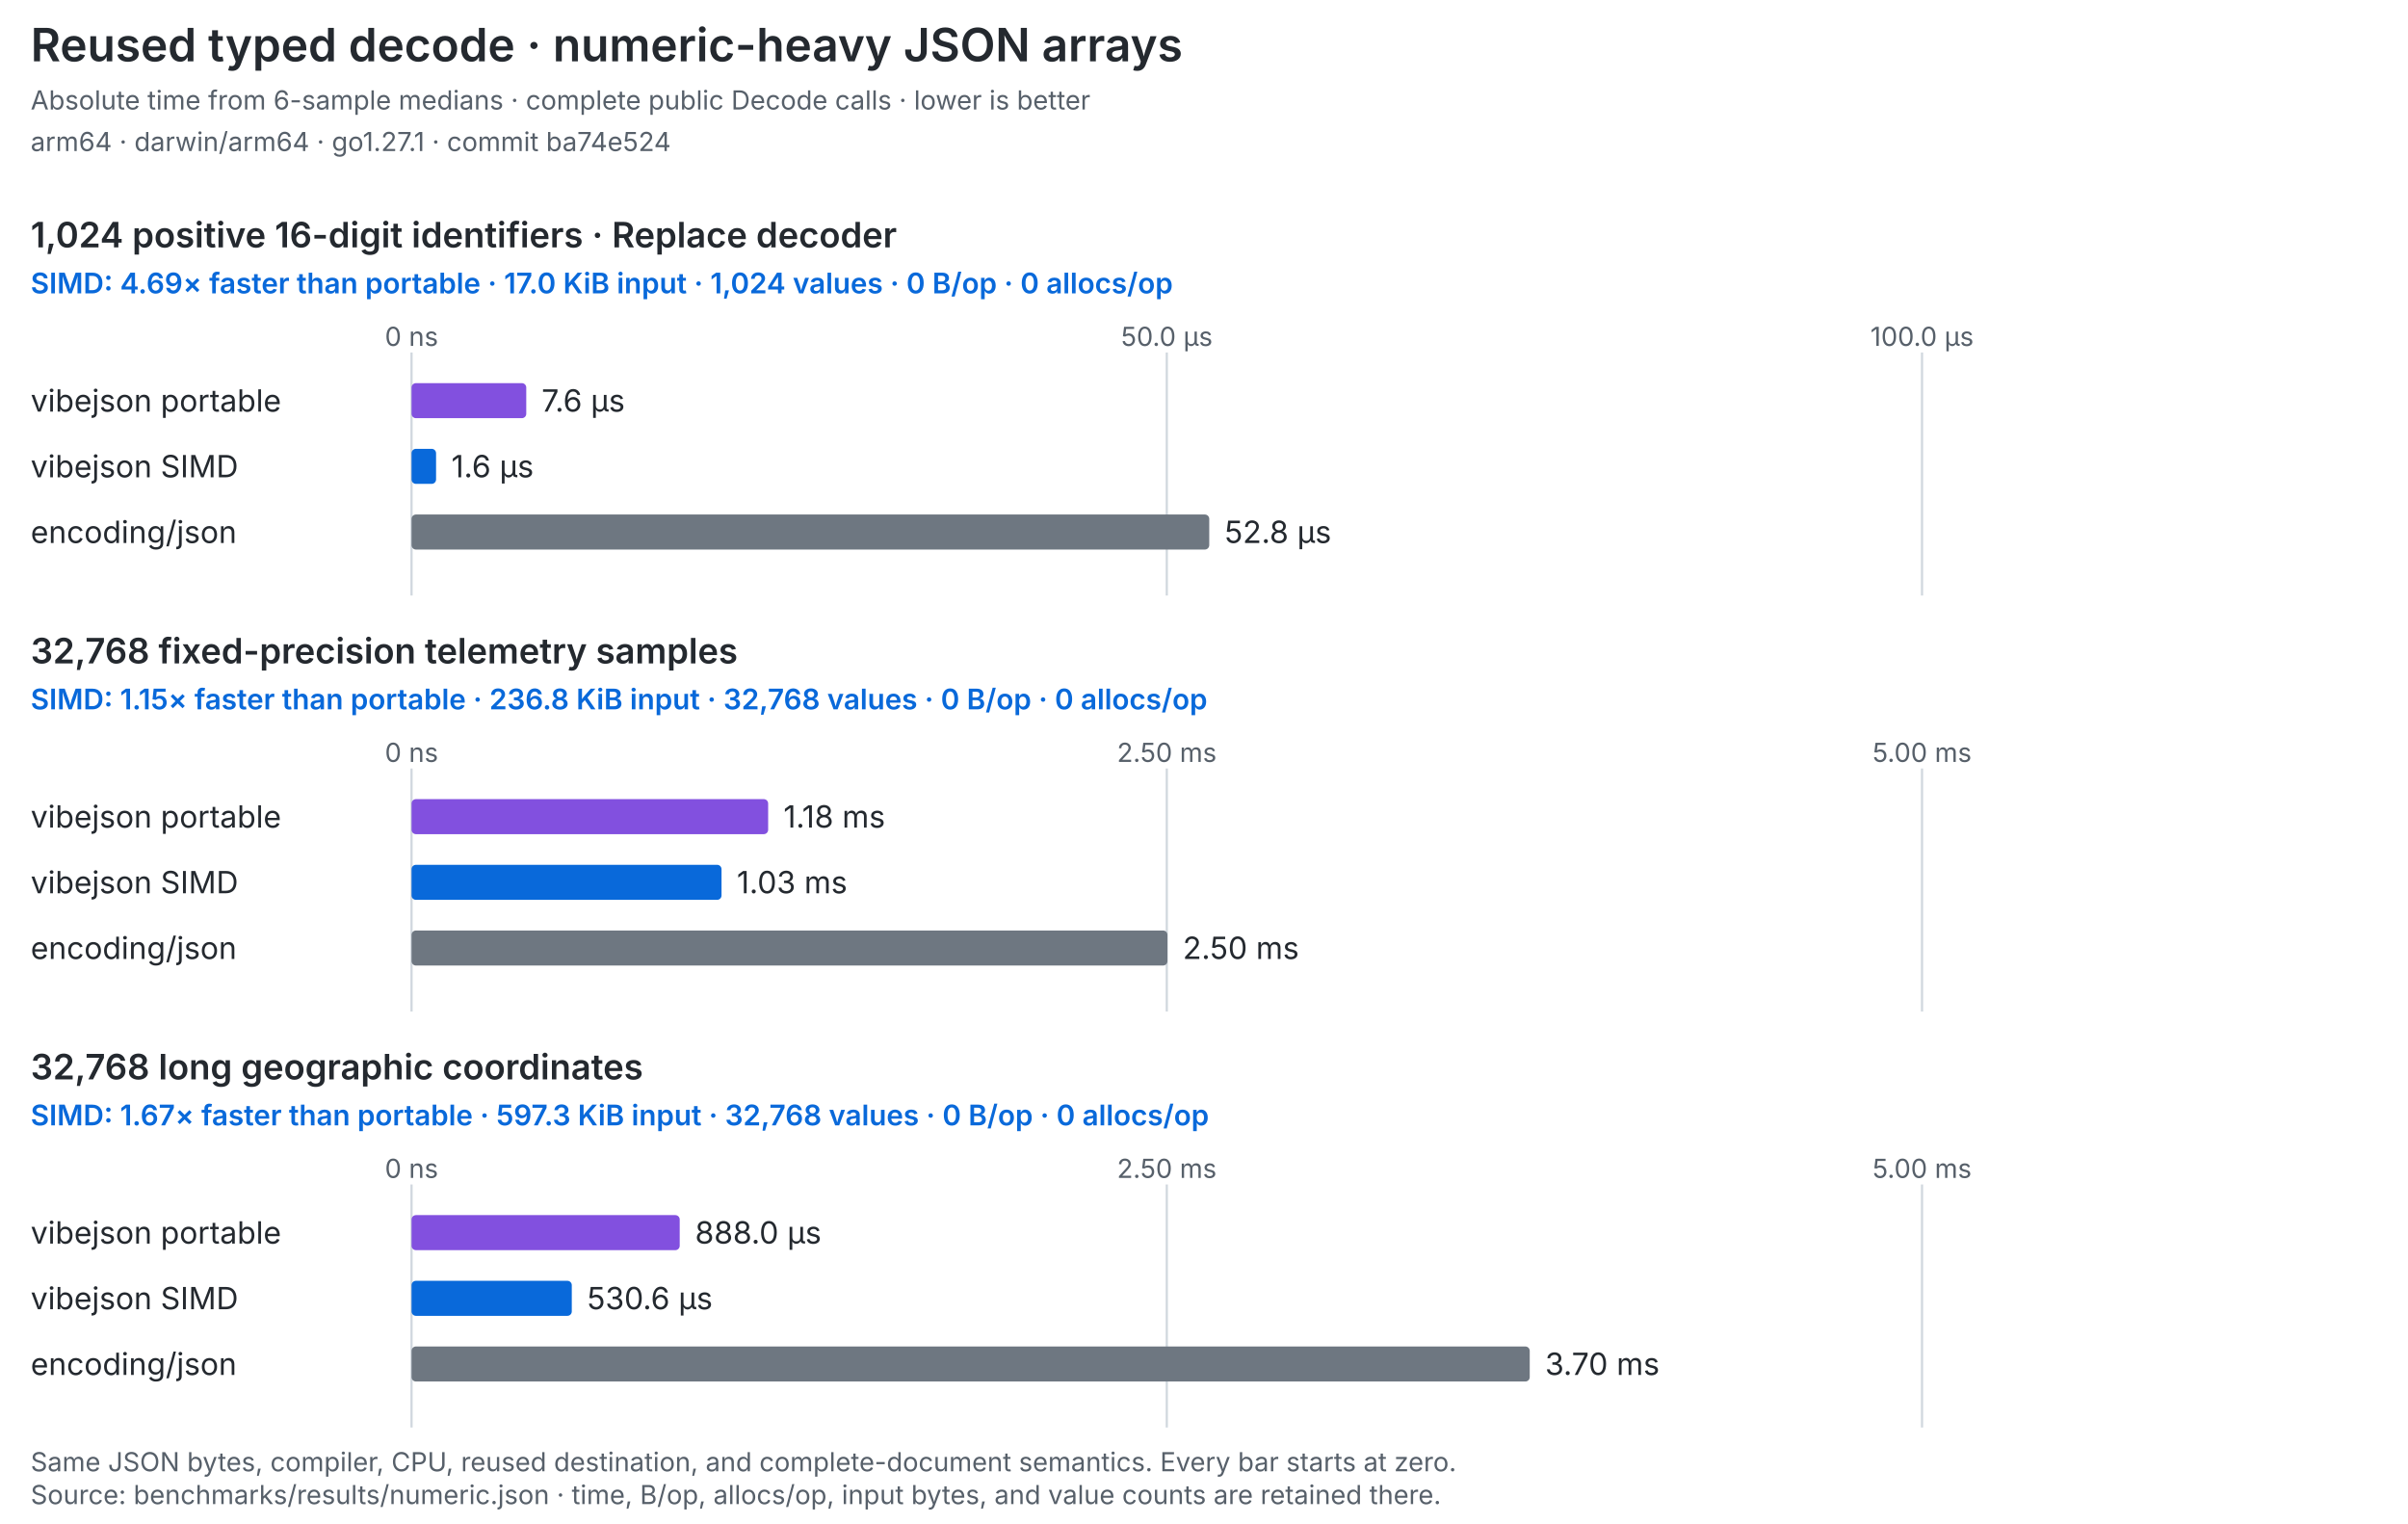
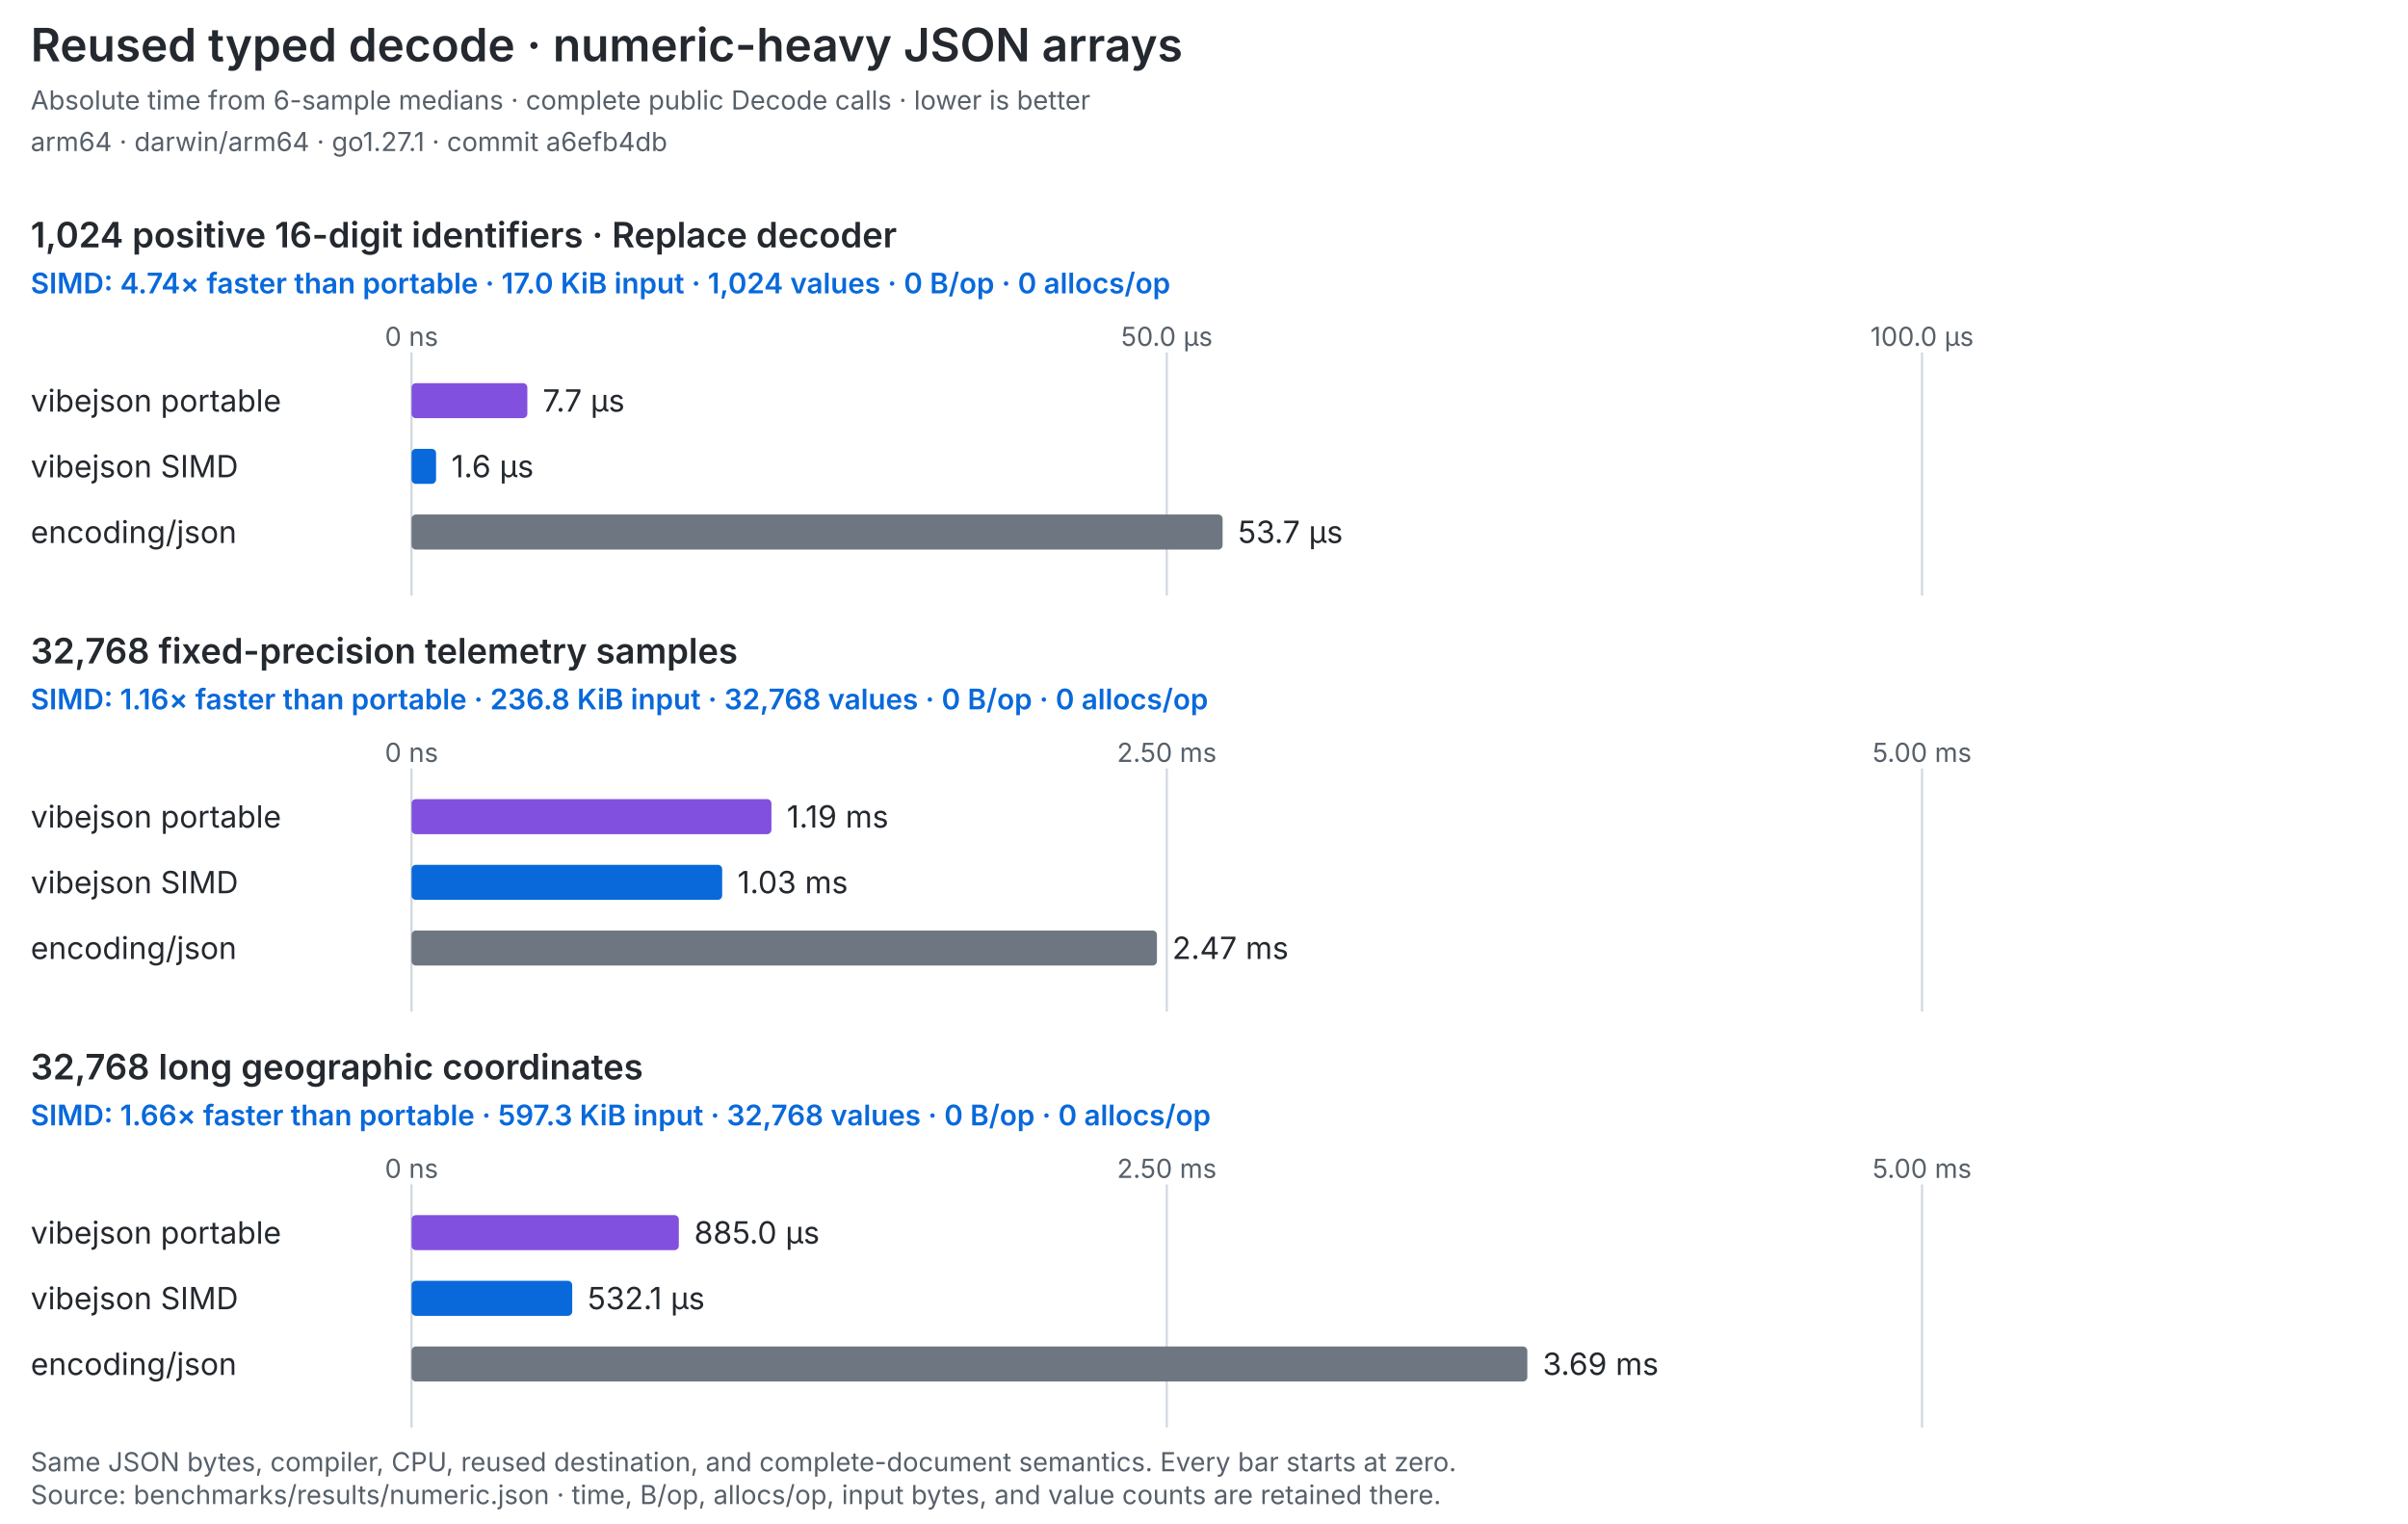
<svg xmlns="http://www.w3.org/2000/svg" width="1100" height="696" viewBox="0 0 1100 696" role="img" aria-labelledby="title desc">
  <style>
text{fill:#24292f;font:14px -apple-system,BlinkMacSystemFont,"Segoe UI",sans-serif}.heading{font-size:21px;font-weight:600}.panel{font-size:16px;font-weight:600}.note{font-size:12px;fill:#57606a}.gain{font-size:13px;fill:#0969da;font-weight:600}.grid{stroke:#d0d7de;stroke-width:1}.portable{fill:#8250df}.simd{fill:#0969da}.reference{fill:#6e7781}@media(prefers-color-scheme:dark){text{fill:#f0f6fc}.note{fill:#8c959f}.gain{fill:#58a6ff}.grid{stroke:#30363d}.portable{fill:#bc8cff}.simd{fill:#58a6ff}.reference{fill:#8c959f}}</style>
  <text class="heading" x="14" y="28">Reused typed decode · numeric-heavy JSON arrays</text>
  <text class="note" x="14" y="50">Absolute time from 6-sample medians · complete public Decode calls · lower is better</text>
-   <text class="note" x="14" y="69">arm64 · darwin/arm64 · go1.27.1 · commit ba74e524</text>
+   <text class="note" x="14" y="69">arm64 · darwin/arm64 · go1.27.1 · commit a6efb4db</text>
  <text class="panel" x="14" y="113.0">1,024 positive 16-digit identifiers · Replace decoder</text>
-   <text class="gain" x="14" y="134.0">SIMD: 4.69× faster than portable · 17.0 KiB input · 1,024 values · 0 B/op · 0 allocs/op</text>
+   <text class="gain" x="14" y="134.0">SIMD: 4.74× faster than portable · 17.0 KiB input · 1,024 values · 0 B/op · 0 allocs/op</text>
  <line class="grid" x1="188.0" y1="161.0" x2="188.0" y2="272.0" />
  <text class="note" x="188.0" y="158.0" text-anchor="middle">0 ns</text>
  <line class="grid" x1="533.0" y1="161.0" x2="533.0" y2="272.0" />
  <text class="note" x="533.0" y="158.0" text-anchor="middle">50.0 µs</text>
  <line class="grid" x1="878.0" y1="161.0" x2="878.0" y2="272.0" />
  <text class="note" x="878.0" y="158.0" text-anchor="middle">100.0 µs</text>
  <text x="14" y="188.0">vibejson portable</text>
-   <rect class="portable" x="188.0" y="175.0" width="52.4" height="16" rx="2" />
-   <text x="247.4" y="188.0">7.6 µs</text>
+   <rect class="portable" x="188.0" y="175.0" width="52.9" height="16" rx="2" />
+   <text x="247.9" y="188.0">7.7 µs</text>
  <text x="14" y="218.0">vibejson SIMD</text>
  <rect class="simd" x="188.0" y="205.0" width="11.2" height="16" rx="2" />
  <text x="206.2" y="218.0">1.6 µs</text>
  <text x="14" y="248.0">encoding/json</text>
-   <rect class="reference" x="188.0" y="235.0" width="364.4" height="16" rx="2" />
-   <text x="559.4" y="248.0">52.8 µs</text>
+   <rect class="reference" x="188.0" y="235.0" width="370.5" height="16" rx="2" />
+   <text x="565.5" y="248.0">53.7 µs</text>
  <text class="panel" x="14" y="303.0">32,768 fixed-precision telemetry samples</text>
-   <text class="gain" x="14" y="324.0">SIMD: 1.15× faster than portable · 236.8 KiB input · 32,768 values · 0 B/op · 0 allocs/op</text>
+   <text class="gain" x="14" y="324.0">SIMD: 1.16× faster than portable · 236.8 KiB input · 32,768 values · 0 B/op · 0 allocs/op</text>
  <line class="grid" x1="188.0" y1="351.0" x2="188.0" y2="462.0" />
  <text class="note" x="188.0" y="348.0" text-anchor="middle">0 ns</text>
  <line class="grid" x1="533.0" y1="351.0" x2="533.0" y2="462.0" />
  <text class="note" x="533.0" y="348.0" text-anchor="middle">2.50 ms</text>
  <line class="grid" x1="878.0" y1="351.0" x2="878.0" y2="462.0" />
  <text class="note" x="878.0" y="348.0" text-anchor="middle">5.00 ms</text>
  <text x="14" y="378.0">vibejson portable</text>
-   <rect class="portable" x="188.0" y="365.0" width="162.9" height="16" rx="2" />
-   <text x="357.9" y="378.0">1.18 ms</text>
+   <rect class="portable" x="188.0" y="365.0" width="164.4" height="16" rx="2" />
+   <text x="359.4" y="378.0">1.19 ms</text>
  <text x="14" y="408.0">vibejson SIMD</text>
-   <rect class="simd" x="188.0" y="395.0" width="141.6" height="16" rx="2" />
-   <text x="336.6" y="408.0">1.03 ms</text>
+   <rect class="simd" x="188.0" y="395.0" width="141.9" height="16" rx="2" />
+   <text x="336.9" y="408.0">1.03 ms</text>
  <text x="14" y="438.0">encoding/json</text>
-   <rect class="reference" x="188.0" y="425.0" width="345.3" height="16" rx="2" />
-   <text x="540.3" y="438.0">2.50 ms</text>
+   <rect class="reference" x="188.0" y="425.0" width="340.5" height="16" rx="2" />
+   <text x="535.5" y="438.0">2.47 ms</text>
  <text class="panel" x="14" y="493.0">32,768 long geographic coordinates</text>
-   <text class="gain" x="14" y="514.0">SIMD: 1.67× faster than portable · 597.3 KiB input · 32,768 values · 0 B/op · 0 allocs/op</text>
+   <text class="gain" x="14" y="514.0">SIMD: 1.66× faster than portable · 597.3 KiB input · 32,768 values · 0 B/op · 0 allocs/op</text>
  <line class="grid" x1="188.0" y1="541.0" x2="188.0" y2="652.0" />
  <text class="note" x="188.0" y="538.0" text-anchor="middle">0 ns</text>
  <line class="grid" x1="533.0" y1="541.0" x2="533.0" y2="652.0" />
  <text class="note" x="533.0" y="538.0" text-anchor="middle">2.50 ms</text>
  <line class="grid" x1="878.0" y1="541.0" x2="878.0" y2="652.0" />
  <text class="note" x="878.0" y="538.0" text-anchor="middle">5.00 ms</text>
  <text x="14" y="568.0">vibejson portable</text>
-   <rect class="portable" x="188.0" y="555.0" width="122.5" height="16" rx="2" />
-   <text x="317.5" y="568.0">888.0 µs</text>
+   <rect class="portable" x="188.0" y="555.0" width="122.1" height="16" rx="2" />
+   <text x="317.1" y="568.0">885.0 µs</text>
  <text x="14" y="598.0">vibejson SIMD</text>
-   <rect class="simd" x="188.0" y="585.0" width="73.2" height="16" rx="2" />
-   <text x="268.2" y="598.0">530.6 µs</text>
+   <rect class="simd" x="188.0" y="585.0" width="73.4" height="16" rx="2" />
+   <text x="268.4" y="598.0">532.1 µs</text>
  <text x="14" y="628.0">encoding/json</text>
-   <rect class="reference" x="188.0" y="615.0" width="510.8" height="16" rx="2" />
-   <text x="705.8" y="628.0">3.70 ms</text>
+   <rect class="reference" x="188.0" y="615.0" width="509.7" height="16" rx="2" />
+   <text x="704.7" y="628.0">3.69 ms</text>
  <text class="note" x="14" y="672">Same JSON bytes, compiler, CPU, reused destination, and complete-document semantics. Every bar starts at zero.</text>
  <text class="note" x="14" y="687">Source: benchmarks/results/numeric.json · time, B/op, allocs/op, input bytes, and value counts are retained there.</text>
</svg>
